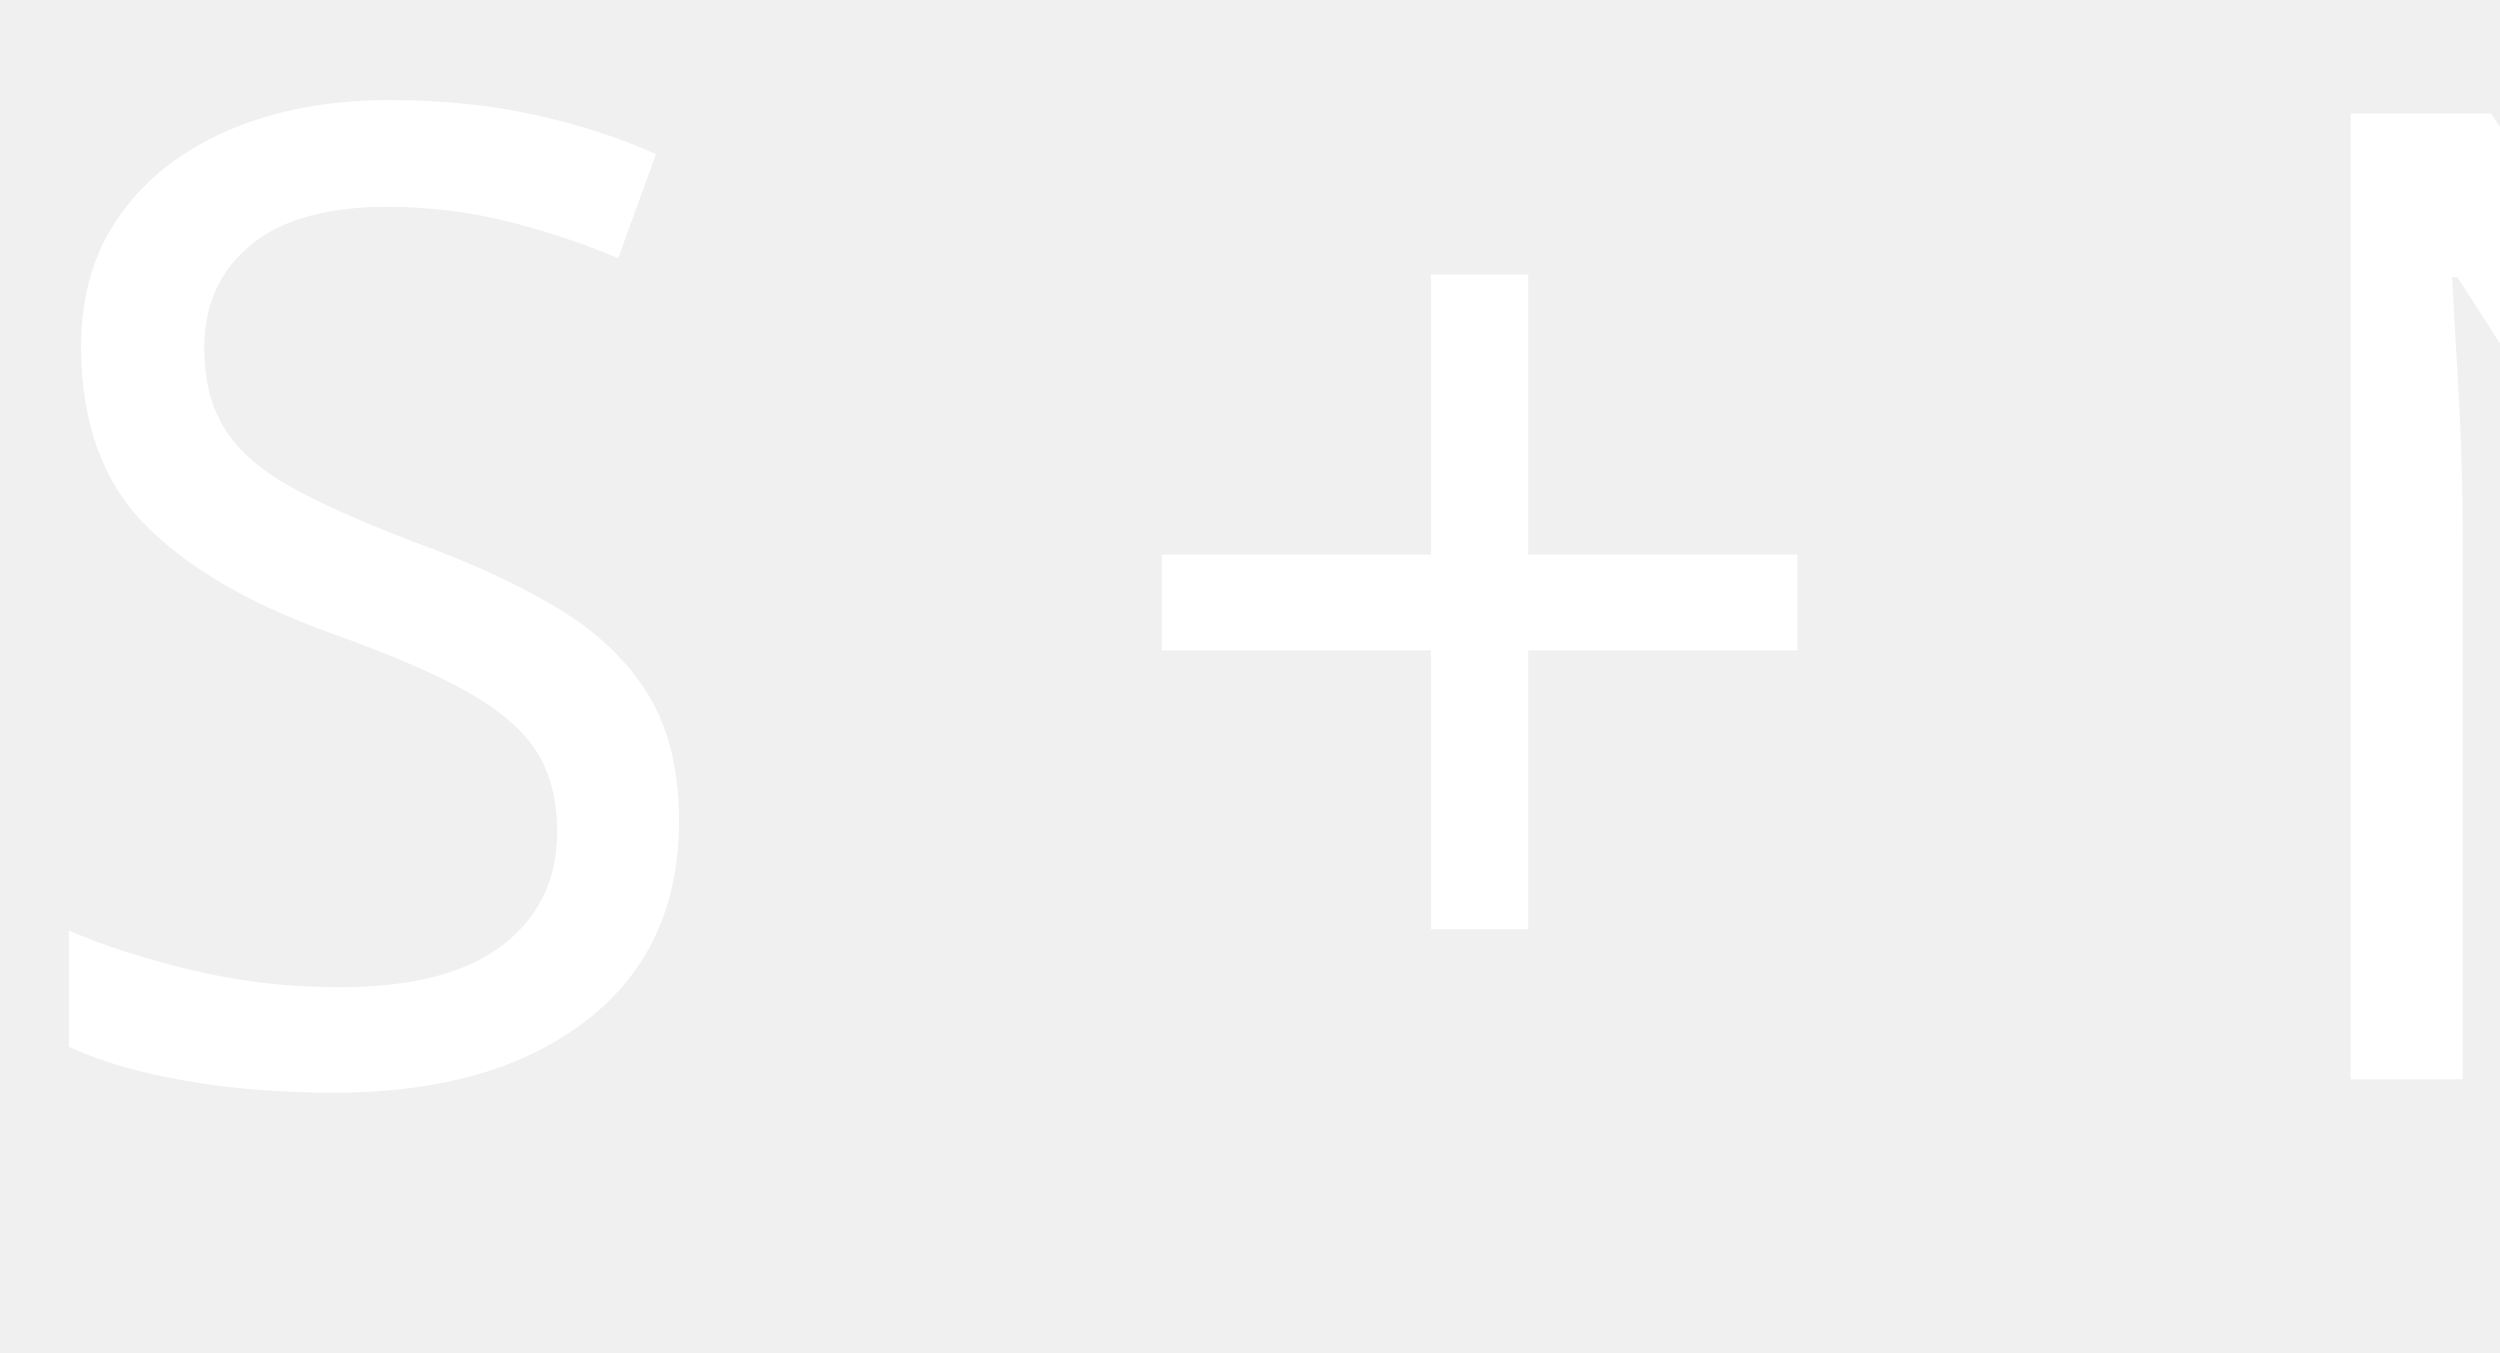
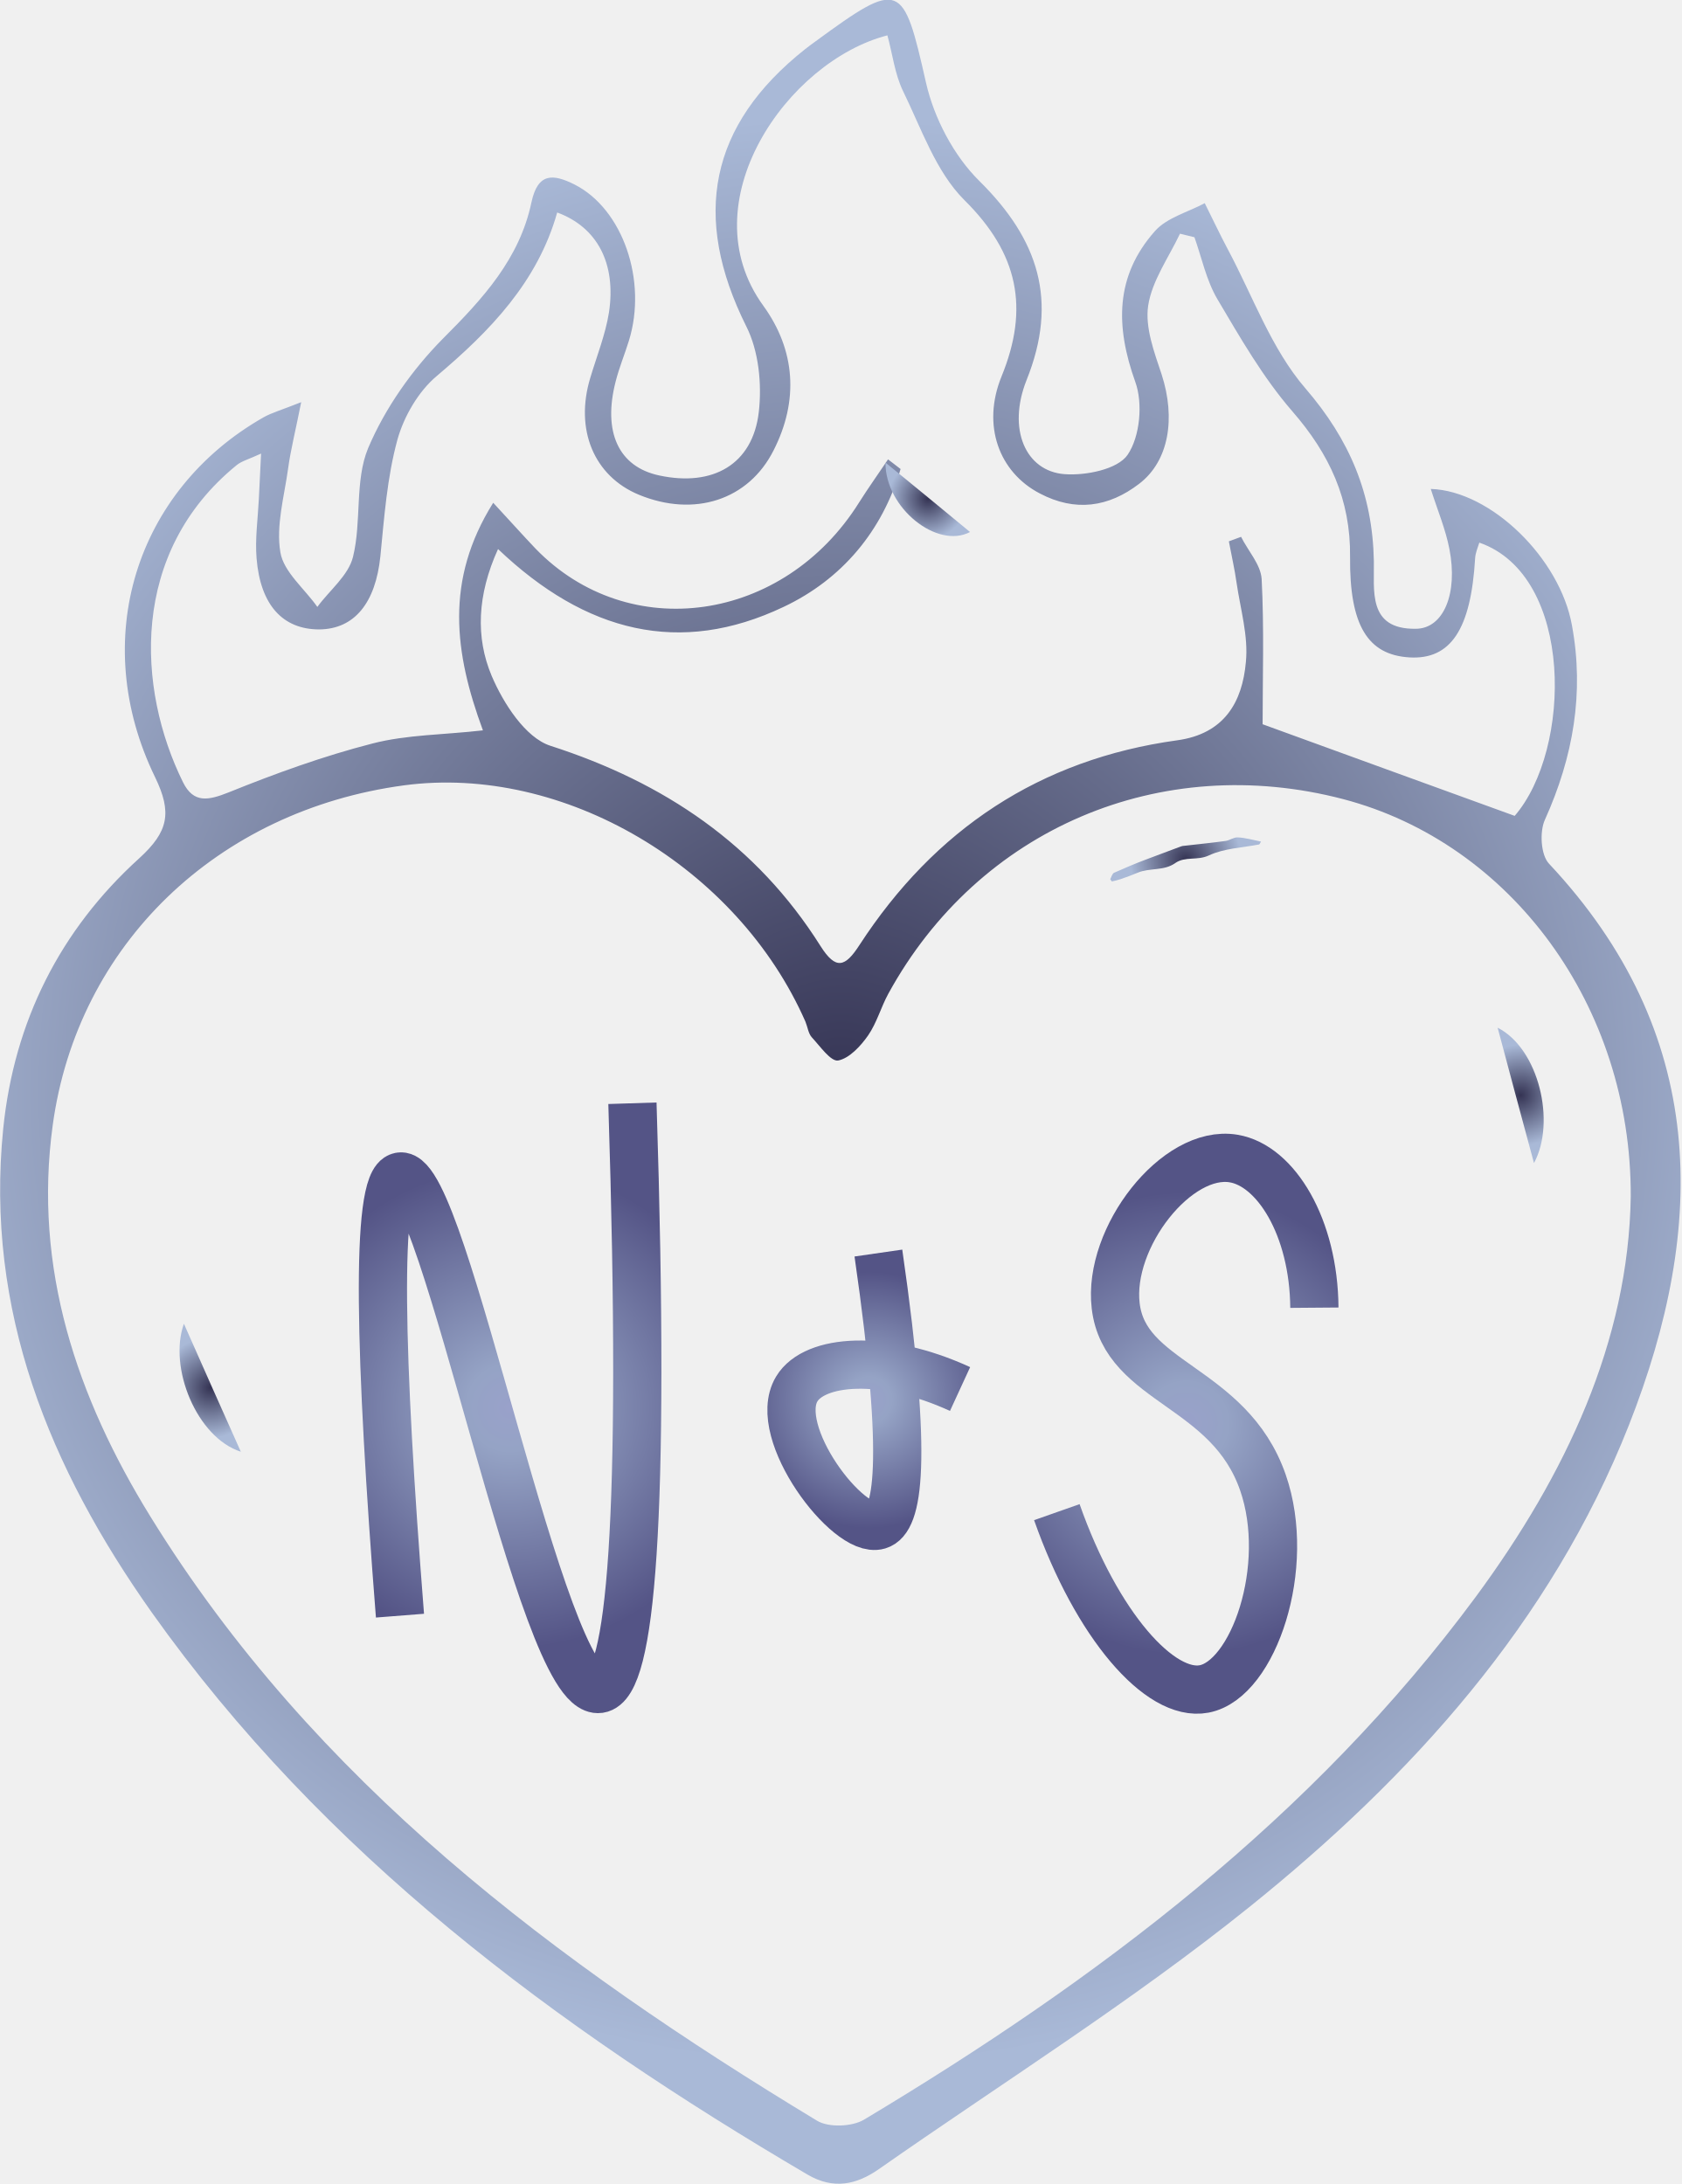
- <svg xmlns="http://www.w3.org/2000/svg" width="183" height="99" viewBox="0 0 183 99">
-   <text id="S_N" data-name="S + N" transform="translate(0 79)" fill="#fff" font-size="99" font-family="KilnSansRegular, Kiln Sans">
-     <tspan x="0" y="0">S + N</tspan>
-   </text>
+ <svg xmlns="http://www.w3.org/2000/svg" xmlns:xlink="http://www.w3.org/1999/xlink" id="Layer_2" data-name="Layer 2" viewBox="0 0 52.29 67.94">
+   <defs>
+     <style>
+       .cls-1 {
+         fill: url(#radial-gradient-5);
+       }
+ 
+       .cls-2 {
+         fill: url(#radial-gradient-3);
+       }
+ 
+       .cls-3 {
+         fill: url(#radial-gradient-4);
+       }
+ 
+       .cls-4 {
+         fill: url(#radial-gradient-2);
+       }
+ 
+       .cls-5 {
+         fill: url(#radial-gradient);
+       }
+ 
+       .cls-6 {
+         stroke: url(#radial-gradient-7);
+       }
+ 
+       .cls-6, .cls-7, .cls-8 {
+         fill: none;
+         stroke-miterlimit: 10;
+         stroke-width: 1.5px;
+       }
+ 
+       .cls-7 {
+         stroke: url(#radial-gradient-6);
+       }
+ 
+       .cls-8 {
+         stroke: url(#radial-gradient-8);
+       }
+     </style>
+     <radialGradient id="radial-gradient" cx="36.88" cy="26.74" fx="36.88" fy="26.74" r="1.73" gradientUnits="userSpaceOnUse">
+       <stop offset="0" stop-color="#353454" />
+       <stop offset="1" stop-color="#a9b9d7" />
+     </radialGradient>
+     <radialGradient id="radial-gradient-2" cx="26.15" cy="33.97" fx="26.15" fy="33.97" r="30.31" xlink:href="#radial-gradient" />
+     <radialGradient id="radial-gradient-3" cx="47.3" cy="34.07" fx="47.3" fy="34.07" r="1.57" xlink:href="#radial-gradient" />
+     <radialGradient id="radial-gradient-4" cx="6.54" cy="43.17" fx="6.54" fy="43.17" r="1.56" xlink:href="#radial-gradient" />
+     <radialGradient id="radial-gradient-5" cx="28.86" cy="15.52" fx="28.86" fy="15.52" r="1.23" xlink:href="#radial-gradient" />
+     <radialGradient id="radial-gradient-6" cx="15.86" cy="43.79" fx="15.86" fy="43.79" r="7.49" gradientUnits="userSpaceOnUse">
+       <stop offset="0" stop-color="#99a1ca" />
+       <stop offset=".18" stop-color="#95a3c5" />
+       <stop offset="1" stop-color="#545486" />
+     </radialGradient>
+     <radialGradient id="radial-gradient-7" cx="36.9" cy="44.28" fx="36.9" fy="44.28" r="7.2" xlink:href="#radial-gradient-6" />
+     <radialGradient id="radial-gradient-8" cx="27.02" cy="43.55" fx="27.02" fy="43.55" r="3.99" xlink:href="#radial-gradient-6" />
+   </defs>
+   <g id="Layer_1-2" data-name="Layer 1">
+     <g>
+       <g>
+         <path class="cls-5" d="M34.53,27.35c.04-.07,.06-.17,.12-.2,.32-.14,.64-.28,.96-.4,.37-.14,.75-.28,1.12-.42,.03-.01,.07-.02,.11-.02,.43-.05,.85-.09,1.28-.15,.13-.02,.26-.12,.38-.11,.23,.01,.47,.08,.72,.13-.04,.07-.05,.09-.06,.09-.52,.1-1.09,.12-1.56,.34-.36,.17-.74,.02-1.05,.24-.35,.25-.8,.14-1.17,.3-.17,.07-.35,.14-.53,.2-.09,.03-.18,.05-.27,.07-.02-.02-.03-.05-.05-.07Z" />
+         <path class="cls-4" d="M9.37,12.5c-.18,.91-.33,1.49-.41,2.08-.12,.87-.38,1.77-.24,2.6,.1,.61,.75,1.13,1.15,1.7,.38-.52,.97-.98,1.11-1.56,.27-1.1,.05-2.37,.47-3.38,.53-1.25,1.37-2.44,2.33-3.41,1.24-1.24,2.38-2.48,2.75-4.24,.2-.93,.68-.88,1.34-.55,1.5,.76,2.27,2.99,1.69,4.86-.13,.42-.3,.83-.41,1.26-.41,1.58,.09,2.66,1.35,2.93,1.67,.36,2.91-.34,3.1-1.97,.1-.87,0-1.9-.39-2.67-1.7-3.41-1.15-6.26,1.83-8.62,.1-.08,.21-.16,.32-.24,2.65-1.94,2.73-1.86,3.44,1.28,.25,1.1,.86,2.27,1.66,3.06,1.84,1.82,2.46,3.72,1.47,6.19-.61,1.53-.03,2.84,1.18,2.93,.66,.05,1.65-.15,1.96-.6,.39-.57,.48-1.61,.24-2.27-.62-1.73-.63-3.29,.61-4.69,.37-.42,1.03-.59,1.55-.87,.24,.48,.47,.97,.72,1.44,.78,1.46,1.35,3.09,2.41,4.32,1.38,1.6,2.09,3.29,2.13,5.37,.02,.9-.21,2.13,1.3,2.11,.87,0,1.32-1.1,1.05-2.48-.12-.62-.37-1.21-.58-1.87,1.88,.06,4.02,2.17,4.39,4.24,.39,2.1,.04,4.1-.84,6.05-.17,.37-.13,1.1,.13,1.37,4.93,5.26,4.94,11.23,2.48,17.47-2.43,6.15-6.76,10.93-11.81,14.99-3.66,2.94-7.66,5.45-11.52,8.15-.69,.48-1.4,.64-2.21,.17-7.85-4.61-15.06-9.97-20.4-17.49C1.55,45.68-.47,40.78,.1,35.11c.34-3.34,1.77-6.18,4.23-8.41,.91-.83,1.03-1.42,.49-2.53-2.07-4.26-.61-8.92,3.38-11.19,.25-.14,.54-.22,1.17-.47Zm41.35,24.72c.02-5.94-3.73-10.99-8.94-12.36-5.69-1.49-11.34,.92-14.15,6.05-.23,.42-.36,.91-.63,1.3-.23,.33-.58,.71-.93,.78-.23,.04-.56-.44-.82-.72-.11-.12-.13-.32-.2-.49-2.12-4.82-7.53-8.01-12.48-7.35-5.81,.78-10.16,4.95-10.93,10.57-.61,4.45,.75,8.47,3.04,12.18,5.09,8.25,12.6,13.87,20.73,18.79,.36,.22,1.09,.19,1.46-.03,7.26-4.35,13.95-9.39,19.04-16.28,2.79-3.79,4.74-7.93,4.81-12.44Zm-4.71-20.34c-.05,.16-.12,.32-.13,.48-.13,2.22-.76,3.17-2.05,3.09-1.28-.08-1.86-.98-1.84-3.13,.02-1.78-.64-3.2-1.8-4.53-.91-1.05-1.62-2.29-2.33-3.49-.34-.58-.48-1.27-.71-1.92-.15-.04-.3-.07-.45-.11-.35,.74-.87,1.46-.99,2.24-.1,.68,.19,1.45,.42,2.14,.44,1.36,.23,2.69-.7,3.4-.95,.73-1.99,.88-3.09,.3-1.27-.66-1.81-2.12-1.19-3.64,.87-2.13,.52-3.83-1.16-5.49-.88-.88-1.33-2.21-1.9-3.38-.26-.53-.33-1.16-.49-1.74-3.11,.8-6.19,5.2-3.86,8.41,1,1.38,1.11,2.95,.32,4.5-.78,1.55-2.47,2.09-4.19,1.38-1.4-.58-2-2.03-1.51-3.64,.2-.67,.47-1.34,.58-2.03,.23-1.52-.36-2.65-1.61-3.11-.61,2.16-2.08,3.68-3.75,5.09-.57,.48-1.02,1.26-1.22,1.98-.32,1.17-.41,2.41-.53,3.63-.15,1.44-.8,2.26-1.9,2.27-1.13,0-1.83-.75-1.95-2.21-.05-.61,.04-1.23,.07-1.84,.02-.41,.04-.82,.07-1.42-.39,.18-.6,.23-.76,.36-3.34,2.72-3.1,6.96-1.67,9.86,.33,.67,.79,.57,1.42,.32,1.46-.59,2.95-1.13,4.47-1.52,1.08-.28,2.23-.27,3.44-.41-.89-2.41-1.19-4.67,.32-7.08,.52,.56,.91,1,1.32,1.43,2.9,2.99,7.72,2.3,10.06-1.44,.29-.46,.6-.89,.9-1.34,.13,.1,.26,.2,.39,.3-.57,1.93-1.82,3.43-3.64,4.29-3.22,1.53-6.15,.8-8.88-1.8-.65,1.43-.7,2.75-.2,3.94,.36,.85,1.05,1.93,1.83,2.18,3.54,1.14,6.41,3.07,8.4,6.23,.48,.76,.77,.65,1.21-.03,2.34-3.6,5.61-5.78,9.88-6.37,1.47-.2,2.03-1.19,2.14-2.44,.08-.8-.17-1.64-.29-2.46-.06-.43-.16-.86-.24-1.29,.13-.05,.25-.09,.38-.14,.22,.44,.61,.86,.64,1.31,.08,1.53,.03,3.08,.03,4.52,2.48,.9,5.13,1.87,7.84,2.85,1.78-2.06,1.86-7.47-1.1-8.5Z" />
+         <path class="cls-2" d="M46.58,31.97c1.28,.65,1.82,2.94,1.13,4.21-.41-1.51-.77-2.86-1.13-4.21Z" />
+         <path class="cls-3" d="M7.49,45.16c-1.37-.44-2.26-2.62-1.77-3.98,.63,1.43,1.2,2.7,1.77,3.98Z" />
+         <path class="cls-1" d="M27.54,14.39c.92,.75,1.76,1.44,2.63,2.16-1.02,.54-2.64-.75-2.63-2.16Z" />
+       </g>
+       <path class="cls-7" d="M12.44,50.26c-.63-7.99-.78-13.51,0-13.66,1.37-.26,4.41,16.2,6.2,15.94,.96-.14,1.45-5.06,1.03-18.22" />
+       <path class="cls-6" d="M32.87,47.04c1.24,3.52,3.21,5.76,4.58,5.5,1.53-.29,2.74-3.8,1.83-6.42-1.05-3.03-4.3-3.08-4.58-5.5-.25-2.12,1.9-4.88,3.67-4.58,1.31,.22,2.49,2.13,2.51,4.64" />
+       <path class="cls-8" d="M27.32,38.98c.96,6.64,.58,8.3,0,8.47-.93,.28-3.35-2.89-2.54-4.24,.55-.92,2.69-1.1,5.08,0" />
+     </g>
+   </g>
</svg>
